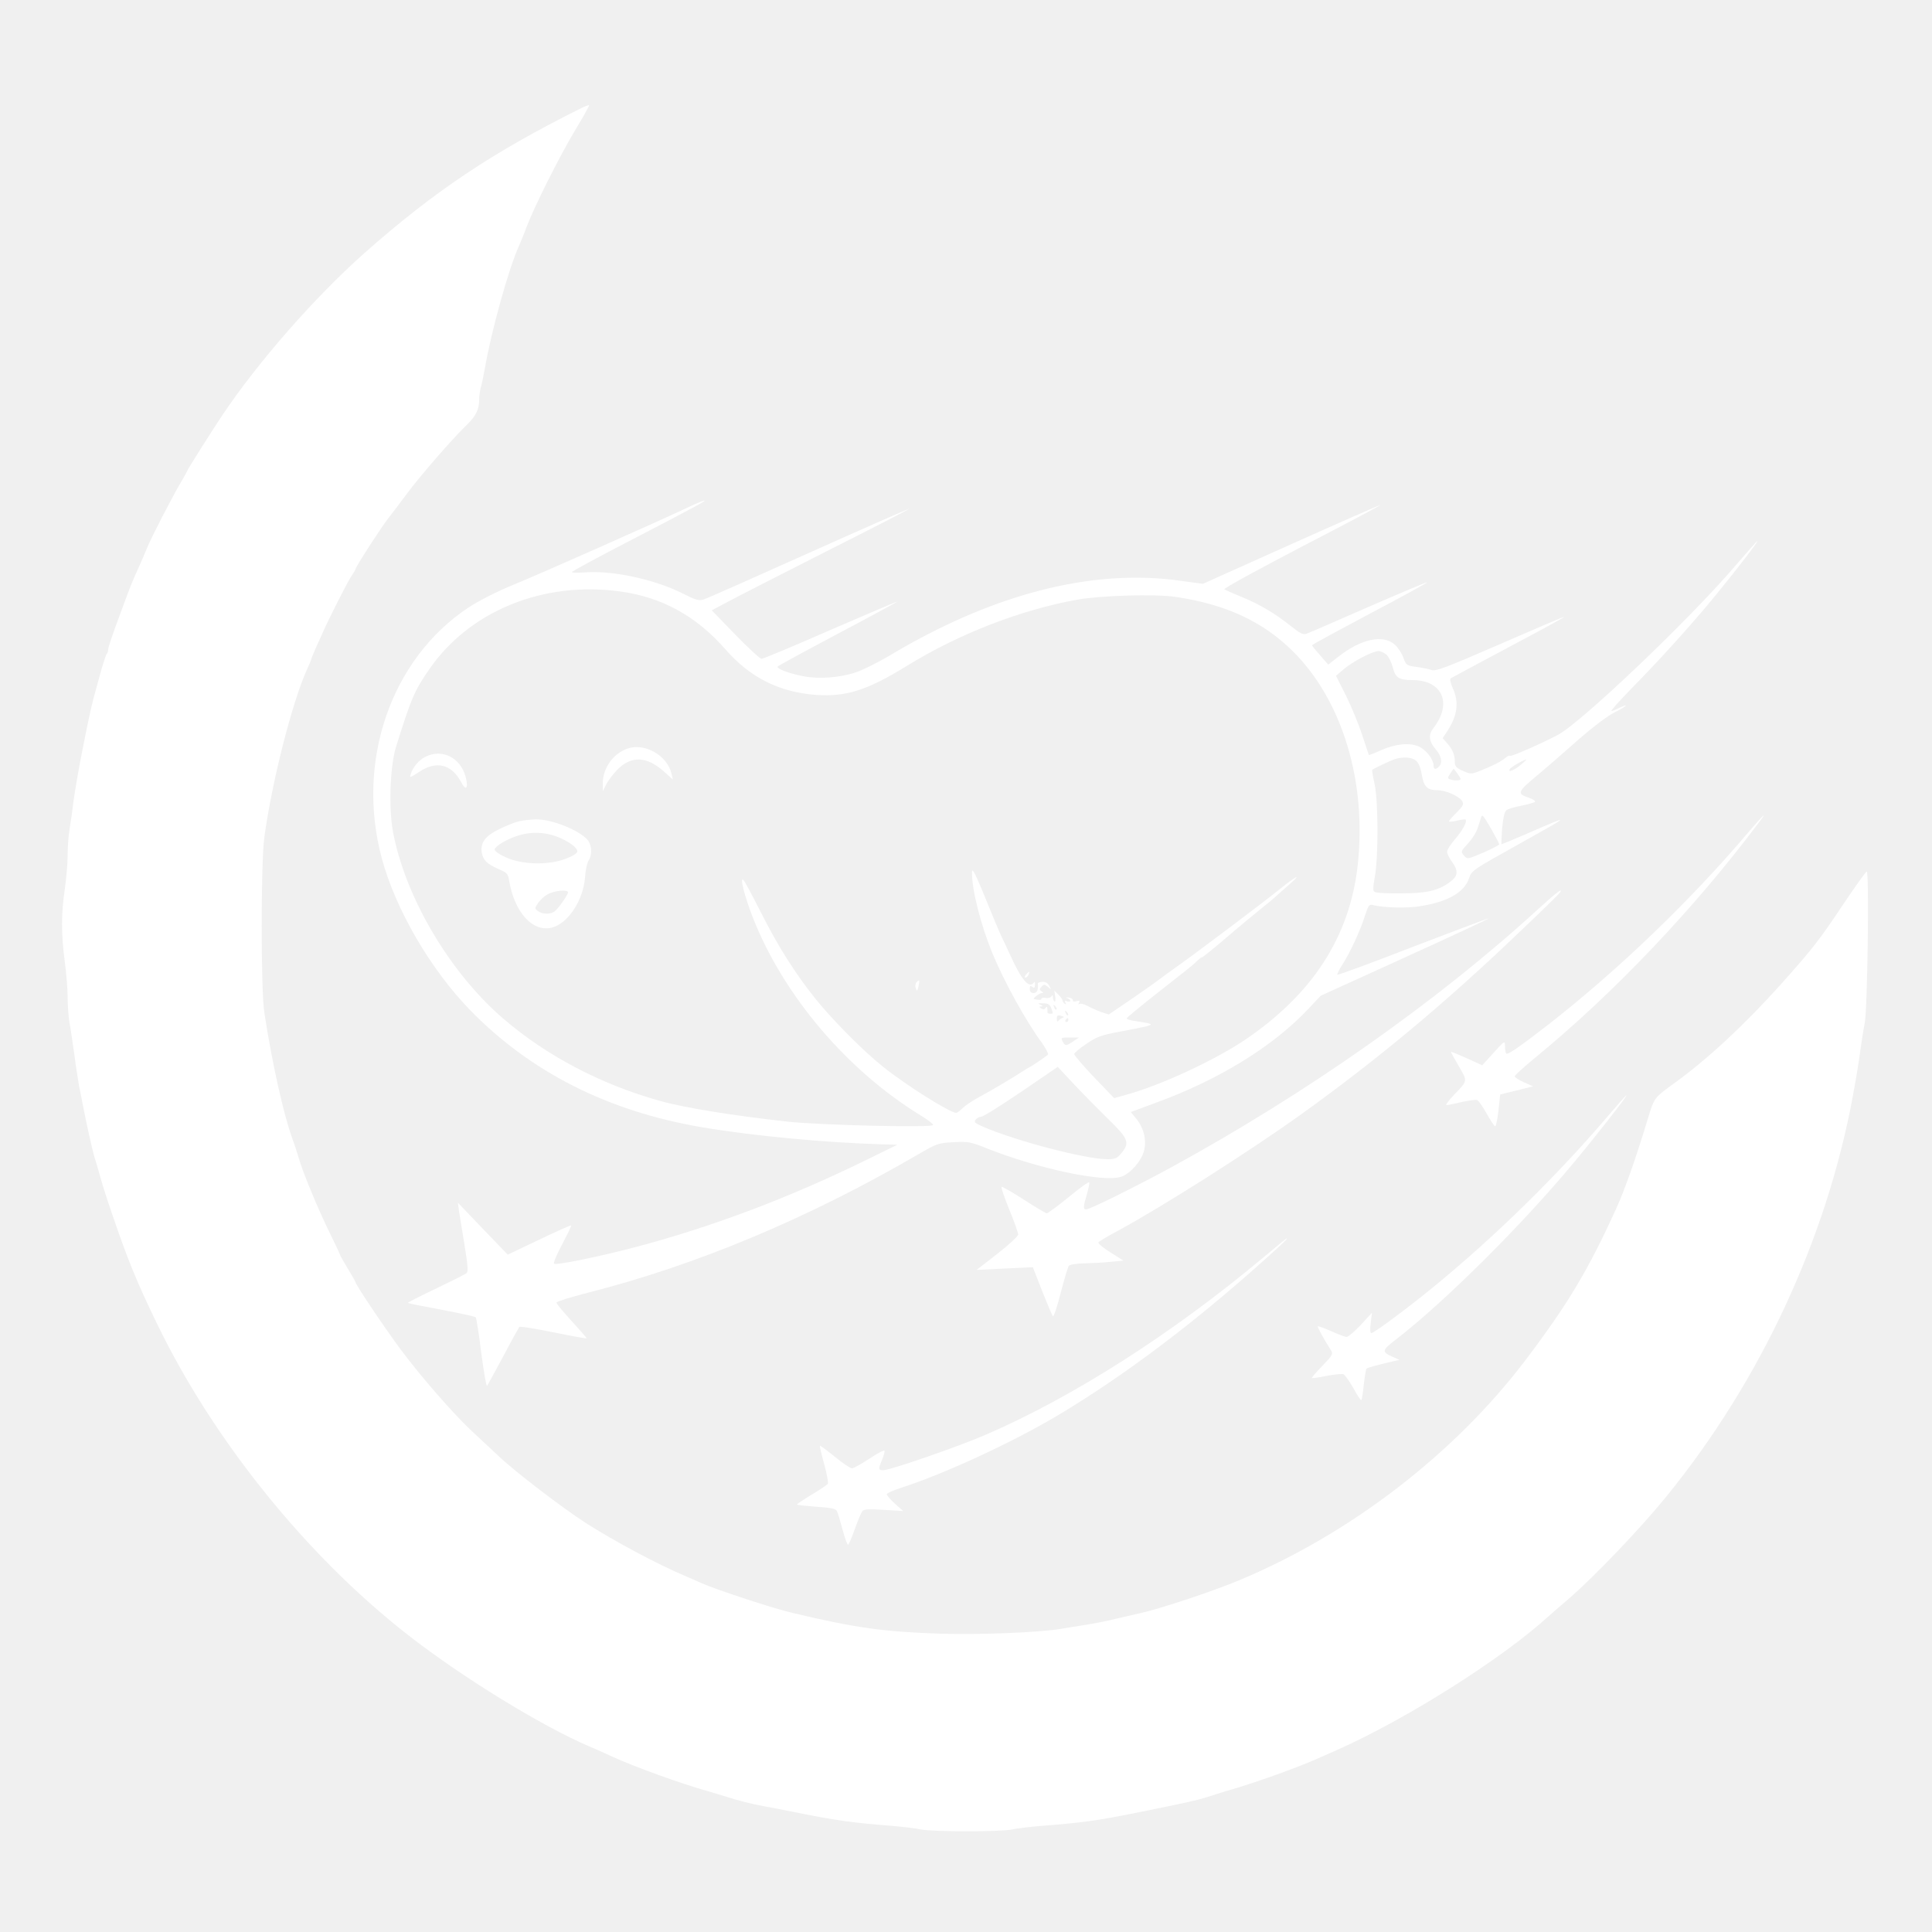
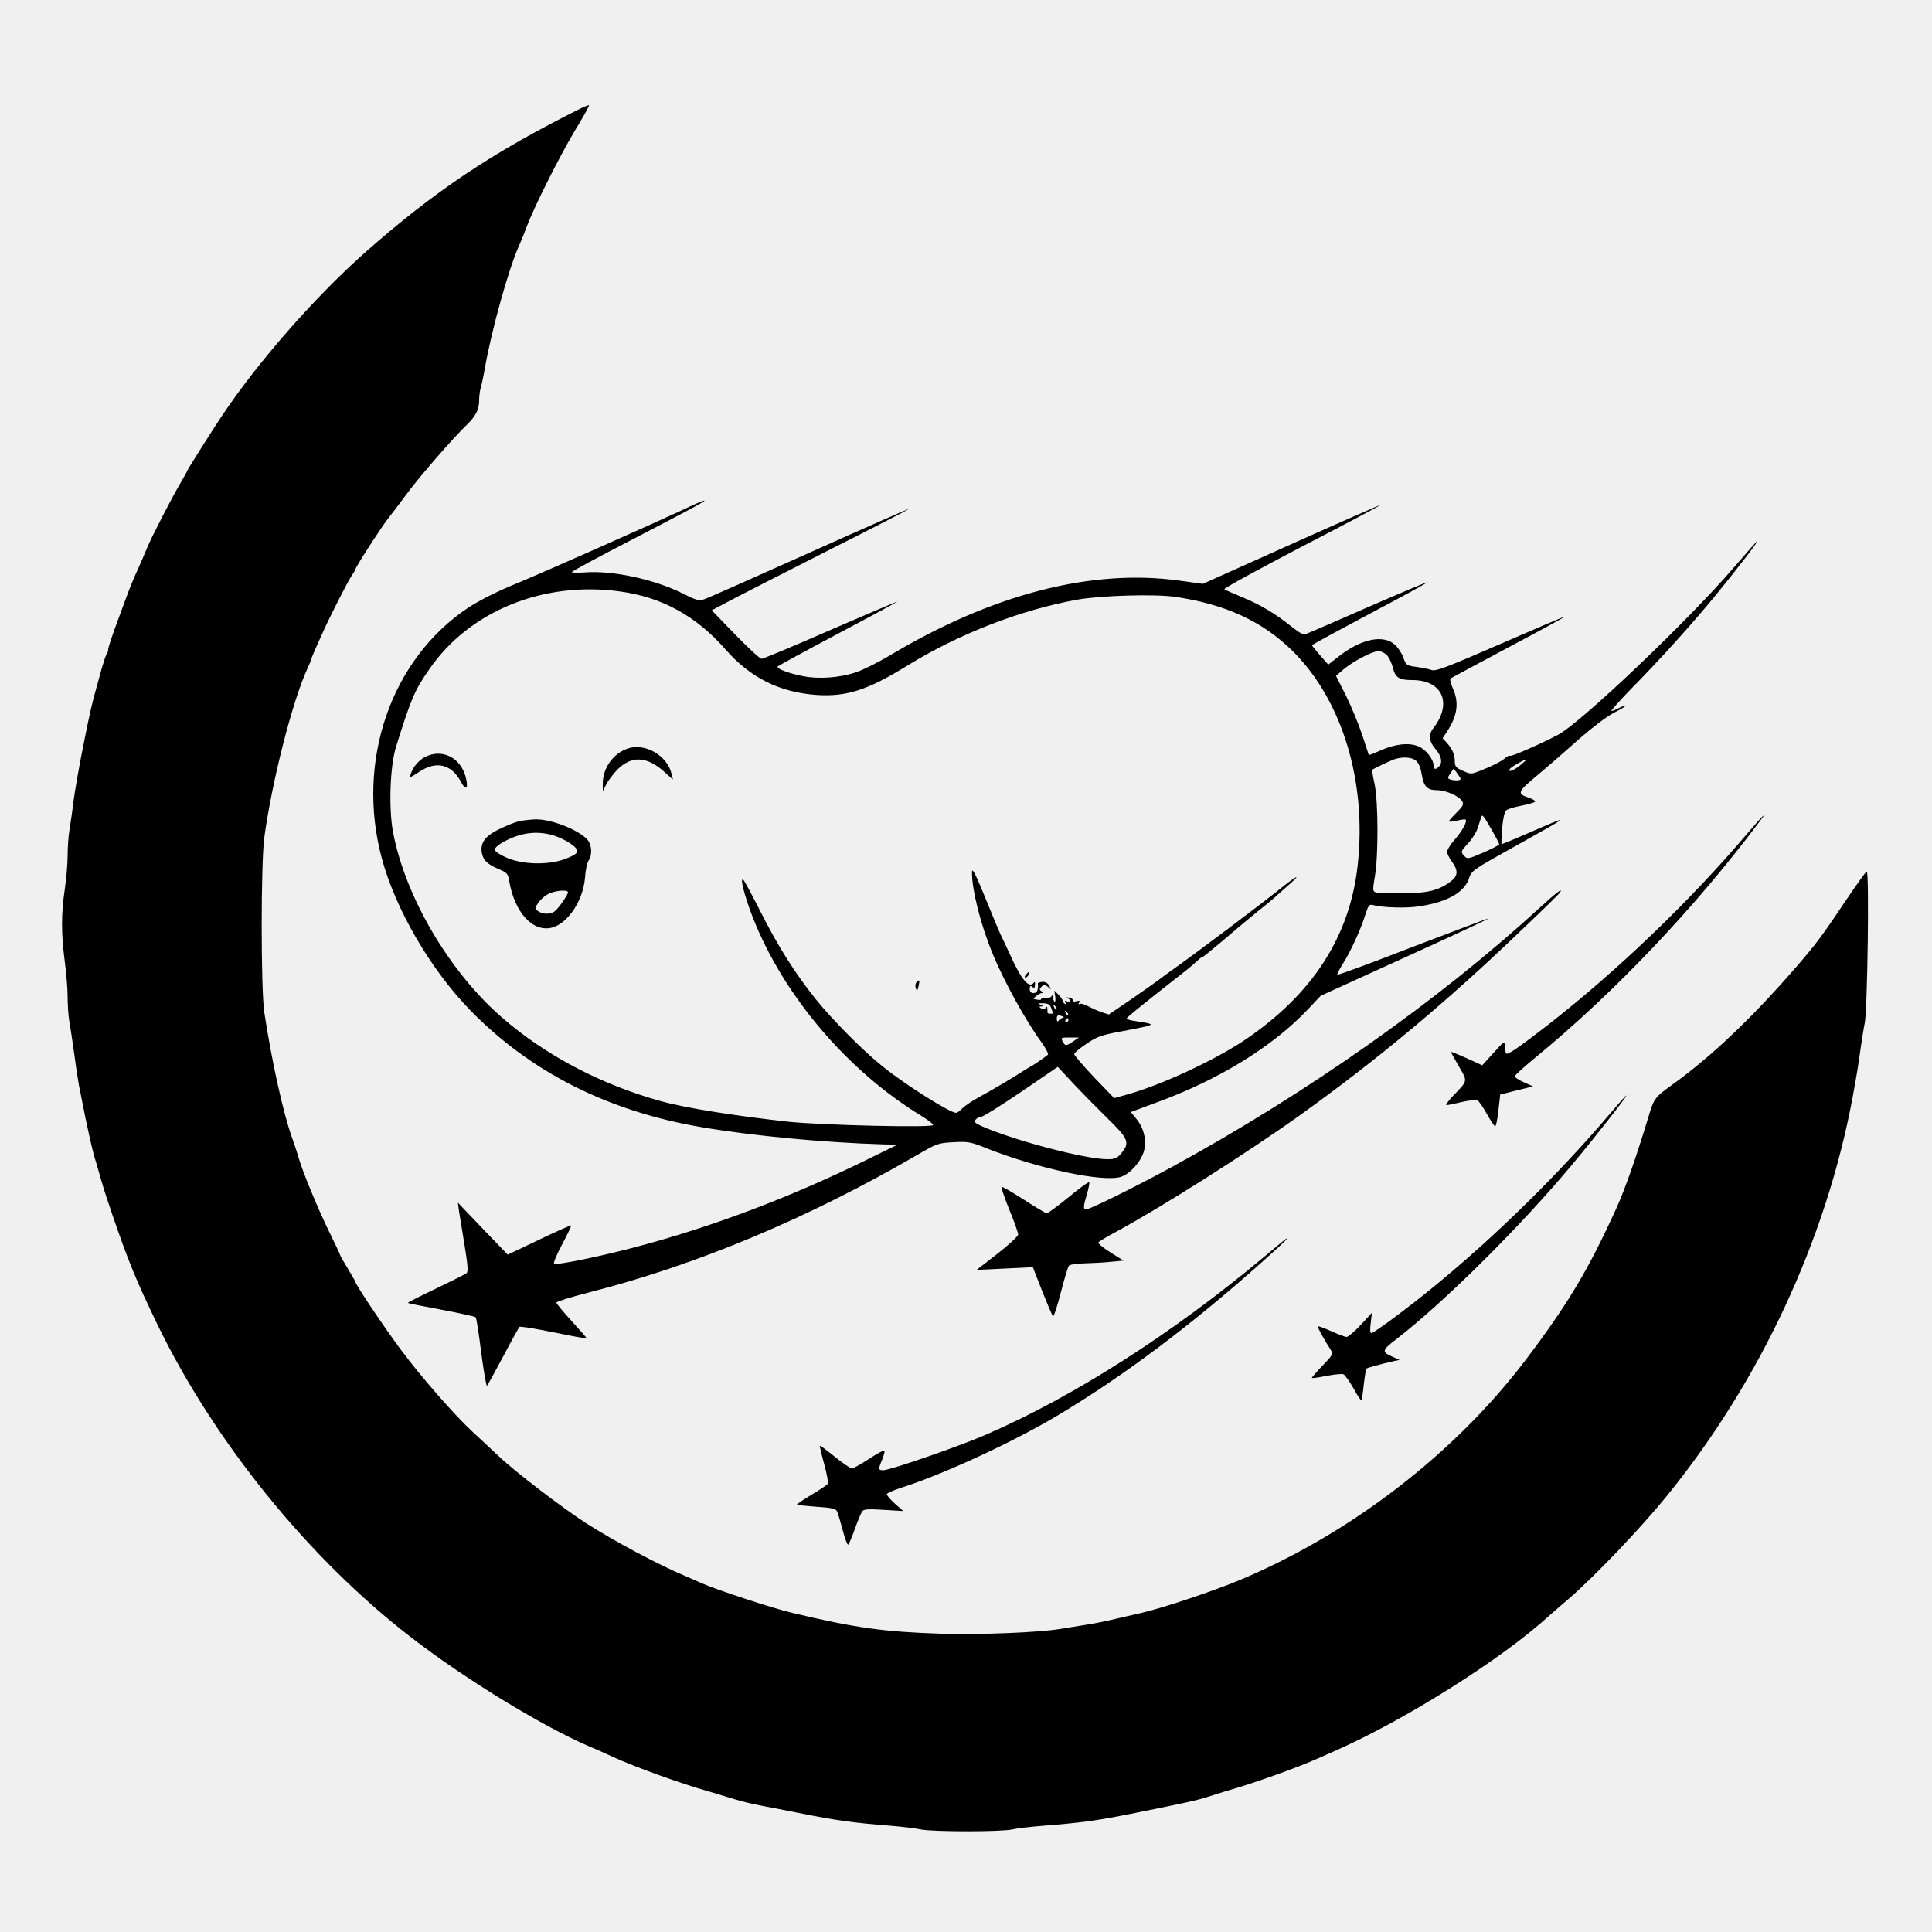
- <svg xmlns="http://www.w3.org/2000/svg" id="SvgjsSvg1001" width="288" height="288" version="1.1">
-   <defs id="SvgjsDefs1002" />
-   <g id="SvgjsG1008">
-     <svg version="1.0" viewBox="0 0 1000 1000" width="288" height="288">
-       <g transform="matrix(.1 0 0 -.1 0 1000)" fill="#ffffff" class="color000 svgShape">
-         <path d="M3010 9441 c-462 -230 -761 -430 -1125 -752 -254 -226 -548 -560-734 -838 -41 -60 -181 -282 -181 -286 0 -2 -14 -28 -31 -57 -47 -78 -158 -294 -179 -347 -10 -25 -32 -75 -48 -111 -17 -36 -39 -90 -50 -120 -11 -30 -39 -104 -61 -165 -22 -60 -41 -117 -41 -126 0 -9 -3 -19 -7 -23 -4 -3 -15 -37 -26 -74 -10 -37 -23 -83 -28 -102 -23 -82 -31 -114 -68 -300 -22 -107 -44 -238 -51 -290 -6 -52 -16 -119 -21 -149 -5 -30 -9 -88 -9 -130 0 -42 -7 -121 -15 -176 -19 -127 -18 -231 0 -370 8 -60 15 -143 15 -184 0 -41 4 -100 9 -130 6 -31 17 -108 26 -171 8 -63 20 -135 24 -160 5 -25 14 -67 19 -95 17 -91 53 -250 61 -275 5 -14 14 -45 21 -70 26 -92 31 -107 69 -220 86 -251 125 -346 233 -570 295 -610 783 -1213 1312 -1622 276 -214 679 -461 923 -566 27 -11 83 -36 124 -55 105 -49 354 -139 489 -177 25 -7 70 -21 100 -30 66 -21 128 -37 195 -49 28 -5 106 -20 175 -34 199 -40 287 -52 480 -67 58 -5 128 -13 155 -19 65 -13 417 -13 475 0 25 6 97 14 160 19 201 16 276 26 475 66 259 52 322 66 375 83 30 10 73 23 95 30 139 39 369 121 480 171 28 12 70 31 95 42 356 158 853 471 1095 692 11 10 58 51 105 91 133 115 372 365 505 529 486 597 828 1331 965 2071 22 121 29 165 40 245 7 47 16 108 22 135 14 74 24 789 10 784 -6 -2 -58 -76 -117 -163 -129 -194 -164 -238 -331 -425 -187 -208 -377 -384 -547 -507 -104 -75 -105 -76 -136 -179 -62 -205 -119 -367 -163 -465 -147 -324 -252 -499 -472 -790 -366 -482 -902 -896 -1476 -1137 -138 -58 -411 -149 -515 -172 -27 -6 -86 -20 -130 -30 -44 -11 -114 -25 -155 -31 -41 -7 -100 -16 -130 -21 -113 -19 -419 -31 -620 -25 -297 10 -437 29 -770 108 -98 23 -382 116 -465 152 -33 15 -69 30 -80 35 -148 62 -376 184 -523 278 -125 81 -367 266 -452 347 -42 39 -102 96 -135 126 -92 85 -264 281 -371 425 -84 113 -234 336 -234 349 0 2 -18 34 -40 70 -22 36 -40 68 -40 71 0 3 -24 54 -53 113 -57 115 -142 319 -162 392 -7 25 -22 70 -33 100 -45 124 -105 394 -144 650 -18 119 -18 769 0 905 39 288 145 704 222 872 11 24 20 45 20 48 0 3 10 27 21 53 12 26 28 63 37 82 32 75 134 274 152 300 11 16 20 31 20 34 0 11 139 226 171 265 16 20 58 76 94 124 65 89 243 293 310 357 47 45 65 80 65 128 0 21 4 52 9 68 5 16 14 61 21 99 32 188 123 516 176 632 8 18 26 61 39 97 40 106 169 363 250 499 43 70 76 130 74 132 -2 2 -20 -5 -39 -14z" fill="#ffffff" class="color000 svgShape" />
-         <path d="M3570 7378 c-182 -86 -774 -348 -906 -402 -95 -39 -183 -84 -240 -121 -400 -266 -583 -794 -448 -1297 71 -264 251 -574 458 -787 313 -321 715 -524 1202 -606 267 -45 634 -79 929 -88 l80 -2 -159 -78 c-402 -197 -802 -348 -1201 -453 -190 -50 -408 -94 -417 -85 -5 4 14 49 42 101 27 51 48 95 46 97 -2 2 -77 -31 -166 -74 l-162 -77 -129 134 -129 135 6 -45 c4 -25 17 -105 29 -178 16 -98 19 -135 10 -142 -6 -5 -78 -41 -159 -80 -82 -39 -147 -72 -145 -74 2 -2 81 -18 174 -35 94 -18 173 -35 177 -39 4 -4 17 -87 29 -185 13 -97 26 -174 30 -170 4 5 41 73 84 153 42 80 80 148 83 152 4 4 83 -9 176 -28 93 -19 170 -33 172 -31 2 1 -33 41 -77 89 -43 47 -79 90 -79 96 0 5 73 28 163 51 563 143 1140 385 1706 714 100 58 107 61 186 65 76 4 89 2 173 -32 268 -106 604 -177 695 -147 47 16 103 79 118 133 15 55 0 119 -40 168 l-28 34 129 48 c325 118 606 291 789 485 l65 69 437 199 c240 109 435 200 433 202 -1 1 -177 -65 -391 -147 -213 -83 -390 -148 -393 -145 -2 2 9 26 26 52 40 62 95 181 118 256 16 50 21 57 39 53 48 -14 175 -18 242 -7 145 22 233 72 257 146 13 39 21 44 240 166 296 165 298 168 62 65 -72 -31 -132 -56 -134 -56 -2 0 0 37 3 83 5 53 12 86 22 93 7 7 43 17 79 24 35 7 66 16 69 20 3 5 -10 13 -29 20 -67 22 -64 30 47 122 56 47 152 131 214 186 64 56 140 114 177 133 36 18 63 35 61 37 -2 2 -17 -4 -34 -12 -16 -9 -35 -16 -40 -16 -6 0 42 53 105 118 145 147 313 333 435 482 108 132 222 280 215 280 -2 0 -55 -60 -117 -132 -234 -274 -793 -806 -914 -871 -85 -45 -244 -115 -249 -109 -3 3 -14 -2 -23 -10 -22 -19 -65 -41 -130 -67 -49 -19 -50 -19 -91 -1 -36 16 -42 23 -42 50 0 35 -13 64 -43 97 l-20 22 25 38 c52 80 61 149 27 222 -11 26 -16 47 -10 50 5 3 140 76 300 161 160 85 289 155 287 157 -1 2 -151 -62 -332 -141 -276 -120 -333 -142 -354 -134 -14 5 -49 12 -78 16 -52 7 -54 9 -68 47 -7 22 -27 52 -44 68 -61 55 -177 30 -295 -64 l-50 -39 -42 48 c-23 26 -42 49 -42 52 -1 3 135 76 300 164 165 87 298 160 296 162 -2 2 -138 -55 -303 -127 -164 -72 -309 -135 -321 -139 -17 -7 -32 0 -81 39 -81 65 -161 113 -257 152 -44 18 -84 36 -88 39 -5 4 176 103 402 221 226 117 409 214 407 216 -1 1 -209 -90 -461 -203 l-459 -206 -116 16 c-458 65 -976 -69 -1510 -390 -58 -34 -134 -72 -170 -84 -84 -28 -192 -36 -272 -20 -74 14 -140 39 -133 50 3 4 144 81 314 171 170 90 308 165 307 166 -1 1 -157 -65 -346 -147 -189 -83 -350 -150 -358 -150 -8 0 -69 56 -136 125 l-122 126 81 43 c44 24 274 141 512 262 238 120 431 219 429 221 -1 1 -234 -101 -517 -228 -283 -127 -528 -236 -545 -241 -26 -9 -41 -5 -112 31 -146 73 -364 120 -508 108 -35 -2 -64 -2 -64 2 0 4 133 76 296 160 335 174 403 211 389 210 -5 0 -39 -14 -75 -31z m-363 -439 c218 -29 396 -127 547 -299 129 -148 280 -223 472 -237 155 -10 263 24 469 151 267 165 590 290 880 342 123 22 400 30 506 15 262 -38 454 -127 610 -281 257 -255 385 -677 336 -1112 -42 -369 -235 -666 -587 -903 -158 -105 -431 -232 -609 -281 l-64 -18 -104 108 c-57 60 -103 114 -103 120 0 6 28 30 63 53 54 37 76 45 172 63 61 11 124 24 140 28 26 8 27 10 10 15 -11 3 -42 8 -68 12 -27 3 -47 10 -45 15 2 4 68 59 148 122 182 143 189 148 217 175 13 12 23 20 23 17 0 -3 55 41 122 98 66 57 146 123 177 148 31 24 72 58 91 76 19 17 51 45 70 62 62 55 23 34 -57 -31 -92 -74 -448 -342 -548 -412 -38 -27 -72 -52 -75 -55 -3 -3 -63 -45 -133 -94 l-128 -87 -37 12 c-20 7 -52 21 -70 31 -18 10 -38 15 -44 12 -7 -5 -8 -2 -3 6 6 10 3 12 -13 8 -13 -4 -20 -2 -19 5 1 6 -9 12 -23 14 -14 1 -17 -1 -7 -3 9 -3 17 -9 17 -14 0 -5 -7 -6 -17 -3 -12 5 -14 3 -8 -7 5 -9 4 -11 -3 -6 -7 4 -12 11 -12 17 0 5 -10 19 -21 30 l-22 22 5 -31 c2 -17 1 -29 -4 -26 -4 3 -8 13 -8 22 0 12 -3 13 -8 5 -4 -7 -18 -11 -30 -8 -12 2 -22 0 -22 -5 0 -7 -12 -7 -38 -1 -9 2 28 31 40 31 10 0 10 2 -1 9 -12 8 -12 11 0 24 12 13 16 13 33 -1 18 -16 18 -16 7 5 -8 15 -20 22 -36 21 -13 -1 -23 -5 -23 -8 3 -33 -4 -50 -22 -50 -14 0 -20 7 -20 21 0 16 3 19 13 11 10 -8 13 -6 14 11 1 12 -1 17 -5 12 -25 -35 -65 12 -127 150 -15 33 -33 71 -40 85 -7 14 -38 86 -68 161 -65 160 -86 204 -86 174 -1 -91 46 -274 106 -420 61 -147 174 -352 256 -463 21 -30 35 -57 31 -61 -22 -18 -81 -58 -94 -64 -8 -4 -27 -15 -41 -25 -46 -30 -162 -99 -224 -132 -33 -18 -70 -43 -83 -56 -13 -13 -27 -24 -33 -24 -32 0 -261 144 -379 239 -100 79 -265 246 -349 351 -107 134 -193 270 -284 450 -43 85 -83 160 -89 165 -21 21 5 -82 49 -195 159 -404 489 -792 871 -1025 34 -21 62 -42 62 -48 0 -15 -577 -1 -750 17 -286 32 -532 71 -661 107 -307 85 -593 235 -818 430 -275 238 -504 627 -567 964 -23 125 -15 341 16 440 78 250 96 292 172 401 207 301 589 457 985 403z m3970 -328 c11 -11 25 -40 32 -65 13 -54 32 -66 101 -66 156 0 209 -120 109 -249 -27 -34 -23 -68 11 -108 31 -35 38 -71 18 -91 -17 -17 -28 -15 -28 6 0 32 -40 83 -78 99 -49 20 -120 13 -196 -21 -33 -15 -60 -25 -61 -24 -1 2 -16 48 -34 103 -18 55 -56 147 -84 204 l-52 103 40 34 c48 41 150 94 180 94 12 0 30 -9 42 -19z m152 -548 c14 -12 24 -36 30 -72 10 -62 28 -81 80 -81 45 0 116 -32 130 -58 8 -16 3 -25 -29 -57 -22 -22 -40 -42 -40 -46 0 -4 18 -2 40 3 23 6 43 8 46 6 9 -10 -15 -56 -55 -102 -23 -26 -41 -55 -41 -65 0 -9 11 -32 25 -51 34 -46 32 -74 -7 -103 -60 -46 -122 -61 -253 -61 -66 -1 -127 2 -136 6 -14 5 -14 14 -3 80 19 104 18 389 -1 479 -9 40 -14 73 -13 74 9 8 97 49 118 56 43 13 87 10 109 -8z m541 -23 c-34 -28 -68 -41 -55 -20 6 10 74 49 85 49 3 0 -11 -13 -30 -29z m-310 -72 c0 -9 -32 -10 -54 -2 -14 5 -14 9 1 31 l17 25 18 -24 c9 -12 18 -26 18 -30z m161 -263 c21 -37 39 -71 39 -75 0 -4 -37 -23 -82 -43 -83 -35 -83 -35 -101 -15 -17 20 -16 22 22 63 21 23 44 59 50 81 7 21 15 45 17 53 6 18 9 15 55 -64z m-2280 -922 c11 -31 12 -30 -5 -30 -8 0 -15 3 -14 6 0 3 0 13 -1 21 -1 11 -3 12 -9 3 -5 -8 -13 -9 -22 -3 -13 9 -13 10 0 11 10 0 8 3 -5 9 -16 6 -13 8 13 7 26 0 36 -6 43 -24z m27 -8 c-3 -3 -9 2 -12 12 -6 14 -5 15 5 6 7 -7 10 -15 7 -18z m60 -30 c-3 -3 -9 2 -12 12 -6 14 -5 15 5 6 7 -7 10 -15 7 -18z m-28 -13 c-8 -3 -18 -10 -22 -16 -5 -6 -8 -2 -8 11 0 17 4 20 22 15 16 -4 18 -7 8 -10z m30 -12 c0 -5 -5 -10 -11 -10 -5 0 -7 5 -4 10 3 6 8 10 11 10 2 0 4 -4 4 -10z m25 -110 c-37 -25 -42 -25 -55 0 -10 19 -8 20 37 20 l48 0 -30 -20z m182 -403 c104 -101 112 -123 67 -176 -22 -27 -33 -31 -73 -31 -112 0 -475 95 -645 169 -41 18 -46 24 -36 36 7 8 20 15 29 15 10 0 102 58 207 129 l189 129 84 -90 c47 -50 127 -131 178 -181z" fill="#ffffff" class="color000 svgShape" />
-         <path d="M3247 6125c-74-26-127-101-127-180l0-40 18 35c9 19 36 54 58 77 72 72 151 69 239-9l48-43-7 30c-23 96-140 162-229 130zM2202 6083c-34-17-65-53-76-90-7-20-3-19 44 12 88 59 167 40 216-52 26-50 40-34 24 27-27 99-121 146-208 103zM2686 5749c-22-5-68-24-103-41-73-36-98-71-89-123 8-39 27-57 88-84 41-17 48-24 53-58 28-167 123-270 223-244 83 23 160 140 170 258 2 38 11 77 18 88 19 26 18 75-1 103-37 51-188 113-273 111-26-1-65-5-86-10zm178-73c65-20 128-63 124-84-2-11-27-25-68-40-90-31-221-27-303 11-32 14-57 32-57 40 0 7 19 24 42 37 88 50 176 62 262 36zm76-295c0-12-50-84-69-98-22-17-63-16-86 1-18 13-18 15-1 40 9 15 31 36 49 46 32 20 107 28 107 11zM5310 4955c-7-9-8-15-2-15 5 0 12 7 16 15 3 8 4 15 2 15-2 0-9-7-16-15zM4744 4916c-6-6-8-20-4-31 6-17 8-16 14 9 8 33 5 39-10 22zM9046 5688c-299-353-676-714-1038-996-149-115-204-153-212-145-3 4-6 20-6 37-1 31-1 31-59-33l-59-65-81 37c-45 20-81 35-81 32 0-2 18-35 41-74 46-80 48-72-30-153-25-27-40-48-34-48 7 0 42 7 79 16 37 8 73 13 80 10 7-3 29-34 49-70 20-36 40-66 44-66 4 0 12 37 17 83l9 82 85 21 85 21-47 21c-27 12-48 26-48 31 0 5 48 49 108 98 405 332 824 773 1156 1216 49 64 24 41-58-55zM7962 5295c-523-479-1199-954-1896-1335-193-105-425-220-445-220-15 0-14 17 5 79 8 29 14 56 12 61-2 5-50-29-106-76-57-46-108-84-114-84-5 0-59 32-119 71-61 39-113 69-115 66-3-3 15-56 40-118 26-62 46-120 46-129 0-8-48-53-107-99l-108-84 145 7 146 7 48-123c27-68 52-127 56-131 4-4 22 50 40 120 18 70 37 134 42 141 7 7 38 12 82 13 39 1 100 4 136 8l65 6-68 43c-37 23-65 47-62 51 3 5 44 30 93 56 235 127 684 412 952 604 395 283 752 580 1137 949 112 106 205 197 208 203 17 27-21-2-113-86zM8331 4233c-266-313-591-632-911-894-132-108-308-239-322-239-6 0-8 19-3 53l6 52-58-63c-32-34-65-62-73-62-8 0-44 14-80 30-36 16-66 27-69 25-3-4 32-68 67-122 13-21 11-26-42-81-31-32-56-61-56-64 0-3 34 2 74 10 41 8 81 12 89 9 8-3 31-35 52-72 20-37 39-65 41-62 3 2 9 39 13 81 5 43 11 80 14 82 5 5 64 21 142 39l29 6-42 19c-50 23-48 32 21 85 249 192 643 582 916 909 118 141 286 356 279 356-3 0-42-44-87-97zM6535 3488c-468-391-978-717-1430-913-137-60-498-185-534-185-25 0-26 6-5 55 8 20 14 41 12 46-2 5-37-14-78-41-41-27-82-50-90-50-9 0-49 27-89 60-41 33-76 59-77 57-2-2 8-45 22-95 14-51 22-97 19-102-3-5-41-31-85-57-43-26-77-49-75-51 2-2 48-7 101-11 71-4 99-10 105-21 5-8 18-52 30-97 12-46 25-81 29-78 4 2 20 39 35 82 15 43 33 84 38 91 9 11 33 12 112 7l100-6-43 38c-23 21-42 43-42 49 0 5 33 20 73 33 225 72 579 236 817 378 337 202 693 469 1058 796 105 94 132 120 120 116-2 0-57-46-123-101z" fill="#ffffff" class="color000 svgShape" />
-       </g>
-     </svg>
+ <svg xmlns="http://www.w3.org/2000/svg" version="1.0" width="1000pt" height="1000pt" viewBox="0 0 1000 1000" preserveAspectRatio="xMidYMid meet">
+   <g transform="translate(0,1000) scale(0.1,-0.1)" fill="#000000" stroke="none">
+     <path d="M3010 9441 c-462 -230 -761 -430 -1125 -752 -254 -226 -548 -560 -734 -838 -41 -60 -181 -282 -181 -286 0 -2 -14 -28 -31 -57 -47 -78 -158 -294 -179 -347 -10 -25 -32 -75 -48 -111 -17 -36 -39 -90 -50 -120 -11 -30 -39 -104 -61 -165 -22 -60 -41 -117 -41 -126 0 -9 -3 -19 -7 -23 -4 -3 -15 -37 -26 -74 -10 -37 -23 -83 -28 -102 -23 -82 -31 -114 -68 -300 -22 -107 -44 -238 -51 -290 -6 -52 -16 -119 -21 -149 -5 -30 -9 -88 -9 -130 0 -42 -7 -121 -15 -176 -19 -127 -18 -231 0 -370 8 -60 15 -143 15 -184 0 -41 4 -100 9 -130 6 -31 17 -108 26 -171 8 -63 20 -135 24 -160 5 -25 14 -67 19 -95 17 -91 53 -250 61 -275 5 -14 14 -45 21 -70 26 -92 31 -107 69 -220 86 -251 125 -346 233 -570 295 -610 783 -1213 1312 -1622 276 -214 679 -461 923 -566 27 -11 83 -36 124 -55 105 -49 354 -139 489 -177 25 -7 70 -21 100 -30 66 -21 128 -37 195 -49 28 -5 106 -20 175 -34 199 -40 287 -52 480 -67 58 -5 128 -13 155 -19 65 -13 417 -13 475 0 25 6 97 14 160 19 201 16 276 26 475 66 259 52 322 66 375 83 30 10 73 23 95 30 139 39 369 121 480 171 28 12 70 31 95 42 356 158 853 471 1095 692 11 10 58 51 105 91 133 115 372 365 505 529 486 597 828 1331 965 2071 22 121 29 165 40 245 7 47 16 108 22 135 14 74 24 789 10 784 -6 -2 -58 -76 -117 -163 -129 -194 -164 -238 -331 -425 -187 -208 -377 -384 -547 -507 -104 -75 -105 -76 -136 -179 -62 -205 -119 -367 -163 -465 -147 -324 -252 -499 -472 -790 -366 -482 -902 -896 -1476 -1137 -138 -58 -411 -149 -515 -172 -27 -6 -86 -20 -130 -30 -44 -11 -114 -25 -155 -31 -41 -7 -100 -16 -130 -21 -113 -19 -419 -31 -620 -25 -297 10 -437 29 -770 108 -98 23 -382 116 -465 152 -33 15 -69 30 -80 35 -148 62 -376 184 -523 278 -125 81 -367 266 -452 347 -42 39 -102 96 -135 126 -92 85 -264 281 -371 425 -84 113 -234 336 -234 349 0 2 -18 34 -40 70 -22 36 -40 68 -40 71 0 3 -24 54 -53 113 -57 115 -142 319 -162 392 -7 25 -22 70 -33 100 -45 124 -105 394 -144 650 -18 119 -18 769 0 905 39 288 145 704 222 872 11 24 20 45 20 48 0 3 10 27 21 53 12 26 28 63 37 82 32 75 134 274 152 300 11 16 20 31 20 34 0 11 139 226 171 265 16 20 58 76 94 124 65 89 243 293 310 357 47 45 65 80 65 128 0 21 4 52 9 68 5 16 14 61 21 99 32 188 123 516 176 632 8 18 26 61 39 97 40 106 169 363 250 499 43 70 76 130 74 132 -2 2 -20 -5 -39 -14z" />
+     <path d="M3570 7378 c-182 -86 -774 -348 -906 -402 -95 -39 -183 -84 -240 -121 -400 -266 -583 -794 -448 -1297 71 -264 251 -574 458 -787 313 -321 715 -524 1202 -606 267 -45 634 -79 929 -88 l80 -2 -159 -78 c-402 -197 -802 -348 -1201 -453 -190 -50 -408 -94 -417 -85 -5 4 14 49 42 101 27 51 48 95 46 97 -2 2 -77 -31 -166 -74 l-162 -77 -129 134 -129 135 6 -45 c4 -25 17 -105 29 -178 16 -98 19 -135 10 -142 -6 -5 -78 -41 -159 -80 -82 -39 -147 -72 -145 -74 2 -2 81 -18 174 -35 94 -18 173 -35 177 -39 4 -4 17 -87 29 -185 13 -97 26 -174 30 -170 4 5 41 73 84 153 42 80 80 148 83 152 4 4 83 -9 176 -28 93 -19 170 -33 172 -31 2 1 -33 41 -77 89 -43 47 -79 90 -79 96 0 5 73 28 163 51 563 143 1140 385 1706 714 100 58 107 61 186 65 76 4 89 2 173 -32 268 -106 604 -177 695 -147 47 16 103 79 118 133 15 55 0 119 -40 168 l-28 34 129 48 c325 118 606 291 789 485 l65 69 437 199 c240 109 435 200 433 202 -1 1 -177 -65 -391 -147 -213 -83 -390 -148 -393 -145 -2 2 9 26 26 52 40 62 95 181 118 256 16 50 21 57 39 53 48 -14 175 -18 242 -7 145 22 233 72 257 146 13 39 21 44 240 166 296 165 298 168 62 65 -72 -31 -132 -56 -134 -56 -2 0 0 37 3 83 5 53 12 86 22 93 7 7 43 17 79 24 35 7 66 16 69 20 3 5 -10 13 -29 20 -67 22 -64 30 47 122 56 47 152 131 214 186 64 56 140 114 177 133 36 18 63 35 61 37 -2 2 -17 -4 -34 -12 -16 -9 -35 -16 -40 -16 -6 0 42 53 105 118 145 147 313 333 435 482 108 132 222 280 215 280 -2 0 -55 -60 -117 -132 -234 -274 -793 -806 -914 -871 -85 -45 -244 -115 -249 -109 -3 3 -14 -2 -23 -10 -22 -19 -65 -41 -130 -67 -49 -19 -50 -19 -91 -1 -36 16 -42 23 -42 50 0 35 -13 64 -43 97 l-20 22 25 38 c52 80 61 149 27 222 -11 26 -16 47 -10 50 5 3 140 76 300 161 160 85 289 155 287 157 -1 2 -151 -62 -332 -141 -276 -120 -333 -142 -354 -134 -14 5 -49 12 -78 16 -52 7 -54 9 -68 47 -7 22 -27 52 -44 68 -61 55 -177 30 -295 -64 l-50 -39 -42 48 c-23 26 -42 49 -42 52 -1 3 135 76 300 164 165 87 298 160 296 162 -2 2 -138 -55 -303 -127 -164 -72 -309 -135 -321 -139 -17 -7 -32 0 -81 39 -81 65 -161 113 -257 152 -44 18 -84 36 -88 39 -5 4 176 103 402 221 226 117 409 214 407 216 -1 1 -209 -90 -461 -203 l-459 -206 -116 16 c-458 65 -976 -69 -1510 -390 -58 -34 -134 -72 -170 -84 -84 -28 -192 -36 -272 -20 -74 14 -140 39 -133 50 3 4 144 81 314 171 170 90 308 165 307 166 -1 1 -157 -65 -346 -147 -189 -83 -350 -150 -358 -150 -8 0 -69 56 -136 125 l-122 126 81 43 c44 24 274 141 512 262 238 120 431 219 429 221 -1 1 -234 -101 -517 -228 -283 -127 -528 -236 -545 -241 -26 -9 -41 -5 -112 31 -146 73 -364 120 -508 108 -35 -2 -64 -2 -64 2 0 4 133 76 296 160 335 174 403 211 389 210 -5 0 -39 -14 -75 -31z m-363 -439 c218 -29 396 -127 547 -299 129 -148 280 -223 472 -237 155 -10 263 24 469 151 267 165 590 290 880 342 123 22 400 30 506 15 262 -38 454 -127 610 -281 257 -255 385 -677 336 -1112 -42 -369 -235 -666 -587 -903 -158 -105 -431 -232 -609 -281 l-64 -18 -104 108 c-57 60 -103 114 -103 120 0 6 28 30 63 53 54 37 76 45 172 63 61 11 124 24 140 28 26 8 27 10 10 15 -11 3 -42 8 -68 12 -27 3 -47 10 -45 15 2 4 68 59 148 122 182 143 189 148 217 175 13 12 23 20 23 17 0 -3 55 41 122 98 66 57 146 123 177 148 31 24 72 58 91 76 19 17 51 45 70 62 62 55 23 34 -57 -31 -92 -74 -448 -342 -548 -412 -38 -27 -72 -52 -75 -55 -3 -3 -63 -45 -133 -94 l-128 -87 -37 12 c-20 7 -52 21 -70 31 -18 10 -38 15 -44 12 -7 -5 -8 -2 -3 6 6 10 3 12 -13 8 -13 -4 -20 -2 -19 5 1 6 -9 12 -23 14 -14 1 -17 -1 -7 -3 9 -3 17 -9 17 -14 0 -5 -7 -6 -17 -3 -12 5 -14 3 -8 -7 5 -9 4 -11 -3 -6 -7 4 -12 11 -12 17 0 5 -10 19 -21 30 l-22 22 5 -31 c2 -17 1 -29 -4 -26 -4 3 -8 13 -8 22 0 12 -3 13 -8 5 -4 -7 -18 -11 -30 -8 -12 2 -22 0 -22 -5 0 -7 -12 -7 -38 -1 -9 2 28 31 40 31 10 0 10 2 -1 9 -12 8 -12 11 0 24 12 13 16 13 33 -1 18 -16 18 -16 7 5 -8 15 -20 22 -36 21 -13 -1 -23 -5 -23 -8 3 -33 -4 -50 -22 -50 -14 0 -20 7 -20 21 0 16 3 19 13 11 10 -8 13 -6 14 11 1 12 -1 17 -5 12 -25 -35 -65 12 -127 150 -15 33 -33 71 -40 85 -7 14 -38 86 -68 161 -65 160 -86 204 -86 174 -1 -91 46 -274 106 -420 61 -147 174 -352 256 -463 21 -30 35 -57 31 -61 -22 -18 -81 -58 -94 -64 -8 -4 -27 -15 -41 -25 -46 -30 -162 -99 -224 -132 -33 -18 -70 -43 -83 -56 -13 -13 -27 -24 -33 -24 -32 0 -261 144 -379 239 -100 79 -265 246 -349 351 -107 134 -193 270 -284 450 -43 85 -83 160 -89 165 -21 21 5 -82 49 -195 159 -404 489 -792 871 -1025 34 -21 62 -42 62 -48 0 -15 -577 -1 -750 17 -286 32 -532 71 -661 107 -307 85 -593 235 -818 430 -275 238 -504 627 -567 964 -23 125 -15 341 16 440 78 250 96 292 172 401 207 301 589 457 985 403z m3970 -328 c11 -11 25 -40 32 -65 13 -54 32 -66 101 -66 156 0 209 -120 109 -249 -27 -34 -23 -68 11 -108 31 -35 38 -71 18 -91 -17 -17 -28 -15 -28 6 0 32 -40 83 -78 99 -49 20 -120 13 -196 -21 -33 -15 -60 -25 -61 -24 -1 2 -16 48 -34 103 -18 55 -56 147 -84 204 l-52 103 40 34 c48 41 150 94 180 94 12 0 30 -9 42 -19z m152 -548 c14 -12 24 -36 30 -72 10 -62 28 -81 80 -81 45 0 116 -32 130 -58 8 -16 3 -25 -29 -57 -22 -22 -40 -42 -40 -46 0 -4 18 -2 40 3 23 6 43 8 46 6 9 -10 -15 -56 -55 -102 -23 -26 -41 -55 -41 -65 0 -9 11 -32 25 -51 34 -46 32 -74 -7 -103 -60 -46 -122 -61 -253 -61 -66 -1 -127 2 -136 6 -14 5 -14 14 -3 80 19 104 18 389 -1 479 -9 40 -14 73 -13 74 9 8 97 49 118 56 43 13 87 10 109 -8z m541 -23 c-34 -28 -68 -41 -55 -20 6 10 74 49 85 49 3 0 -11 -13 -30 -29z m-310 -72 c0 -9 -32 -10 -54 -2 -14 5 -14 9 1 31 l17 25 18 -24 c9 -12 18 -26 18 -30z m161 -263 c21 -37 39 -71 39 -75 0 -4 -37 -23 -82 -43 -83 -35 -83 -35 -101 -15 -17 20 -16 22 22 63 21 23 44 59 50 81 7 21 15 45 17 53 6 18 9 15 55 -64z m-2280 -922 c11 -31 12 -30 -5 -30 -8 0 -15 3 -14 6 0 3 0 13 -1 21 -1 11 -3 12 -9 3 -5 -8 -13 -9 -22 -3 -13 9 -13 10 0 11 10 0 8 3 -5 9 -16 6 -13 8 13 7 26 0 36 -6 43 -24z m27 -8 c-3 -3 -9 2 -12 12 -6 14 -5 15 5 6 7 -7 10 -15 7 -18z m60 -30 c-3 -3 -9 2 -12 12 -6 14 -5 15 5 6 7 -7 10 -15 7 -18z m-28 -13 c-8 -3 -18 -10 -22 -16 -5 -6 -8 -2 -8 11 0 17 4 20 22 15 16 -4 18 -7 8 -10z m30 -12 c0 -5 -5 -10 -11 -10 -5 0 -7 5 -4 10 3 6 8 10 11 10 2 0 4 -4 4 -10z m25 -110 c-37 -25 -42 -25 -55 0 -10 19 -8 20 37 20 l48 0 -30 -20z m182 -403 c104 -101 112 -123 67 -176 -22 -27 -33 -31 -73 -31 -112 0 -475 95 -645 169 -41 18 -46 24 -36 36 7 8 20 15 29 15 10 0 102 58 207 129 l189 129 84 -90 c47 -50 127 -131 178 -181z" />
+     <path d="M3247 6125 c-74 -26 -127 -101 -127 -180 l0 -40 18 35 c9 19 36 54 58 77 72 72 151 69 239 -9 l48 -43 -7 30 c-23 96 -140 162 -229 130z" />
+     <path d="M2202 6083 c-34 -17 -65 -53 -76 -90 -7 -20 -3 -19 44 12 88 59 167 40 216 -52 26 -50 40 -34 24 27 -27 99 -121 146 -208 103z" />
+     <path d="M2686 5749 c-22 -5 -68 -24 -103 -41 -73 -36 -98 -71 -89 -123 8 -39 27 -57 88 -84 41 -17 48 -24 53 -58 28 -167 123 -270 223 -244 83 23 160 140 170 258 2 38 11 77 18 88 19 26 18 75 -1 103 -37 51 -188 113 -273 111 -26 -1 -65 -5 -86 -10z m178 -73 c65 -20 128 -63 124 -84 -2 -11 -27 -25 -68 -40 -90 -31 -221 -27 -303 11 -32 14 -57 32 -57 40 0 7 19 24 42 37 88 50 176 62 262 36z m76 -295 c0 -12 -50 -84 -69 -98 -22 -17 -63 -16 -86 1 -18 13 -18 15 -1 40 9 15 31 36 49 46 32 20 107 28 107 11z" />
+     <path d="M5310 4955 c-7 -9 -8 -15 -2 -15 5 0 12 7 16 15 3 8 4 15 2 15 -2 0 -9 -7 -16 -15z" />
+     <path d="M4744 4916 c-6 -6 -8 -20 -4 -31 6 -17 8 -16 14 9 8 33 5 39 -10 22z" />
+     <path d="M9046 5688 c-299 -353 -676 -714 -1038 -996 -149 -115 -204 -153 -212 -145 -3 4 -6 20 -6 37 -1 31 -1 31 -59 -33 l-59 -65 -81 37 c-45 20 -81 35 -81 32 0 -2 18 -35 41 -74 46 -80 48 -72 -30 -153 -25 -27 -40 -48 -34 -48 7 0 42 7 79 16 37 8 73 13 80 10 7 -3 29 -34 49 -70 20 -36 40 -66 44 -66 4 0 12 37 17 83 l9 82 85 21 85 21 -47 21 c-27 12 -48 26 -48 31 0 5 48 49 108 98 405 332 824 773 1156 1216 49 64 24 41 -58 -55z" />
+     <path d="M7962 5295 c-523 -479 -1199 -954 -1896 -1335 -193 -105 -425 -220 -445 -220 -15 0 -14 17 5 79 8 29 14 56 12 61 -2 5 -50 -29 -106 -76 -57 -46 -108 -84 -114 -84 -5 0 -59 32 -119 71 -61 39 -113 69 -115 66 -3 -3 15 -56 40 -118 26 -62 46 -120 46 -129 0 -8 -48 -53 -107 -99 l-108 -84 145 7 146 7 48 -123 c27 -68 52 -127 56 -131 4 -4 22 50 40 120 18 70 37 134 42 141 7 7 38 12 82 13 39 1 100 4 136 8 l65 6 -68 43 c-37 23 -65 47 -62 51 3 5 44 30 93 56 235 127 684 412 952 604 395 283 752 580 1137 949 112 106 205 197 208 203 17 27 -21 -2 -113 -86z" />
+     <path d="M8331 4233 c-266 -313 -591 -632 -911 -894 -132 -108 -308 -239 -322 -239 -6 0 -8 19 -3 53 l6 52 -58 -63 c-32 -34 -65 -62 -73 -62 -8 0 -44 14 -80 30 -36 16 -66 27 -69 25 -3 -4 32 -68 67 -122 13 -21 11 -26 -42 -81 -31 -32 -56 -61 -56 -64 0 -3 34 2 74 10 41 8 81 12 89 9 8 -3 31 -35 52 -72 20 -37 39 -65 41 -62 3 2 9 39 13 81 5 43 11 80 14 82 5 5 64 21 142 39 l29 6 -42 19 c-50 23 -48 32 21 85 249 192 643 582 916 909 118 141 286 356 279 356 -3 0 -42 -44 -87 -97z" />
+     <path d="M6535 3488 c-468 -391 -978 -717 -1430 -913 -137 -60 -498 -185 -534 -185 -25 0 -26 6 -5 55 8 20 14 41 12 46 -2 5 -37 -14 -78 -41 -41 -27 -82 -50 -90 -50 -9 0 -49 27 -89 60 -41 33 -76 59 -77 57 -2 -2 8 -45 22 -95 14 -51 22 -97 19 -102 -3 -5 -41 -31 -85 -57 -43 -26 -77 -49 -75 -51 2 -2 48 -7 101 -11 71 -4 99 -10 105 -21 5 -8 18 -52 30 -97 12 -46 25 -81 29 -78 4 2 20 39 35 82 15 43 33 84 38 91 9 11 33 12 112 7 l100 -6 -43 38 c-23 21 -42 43 -42 49 0 5 33 20 73 33 225 72 579 236 817 378 337 202 693 469 1058 796 105 94 132 120 120 116 -2 0 -57 -46 -123 -101z" />
  </g>
</svg>
